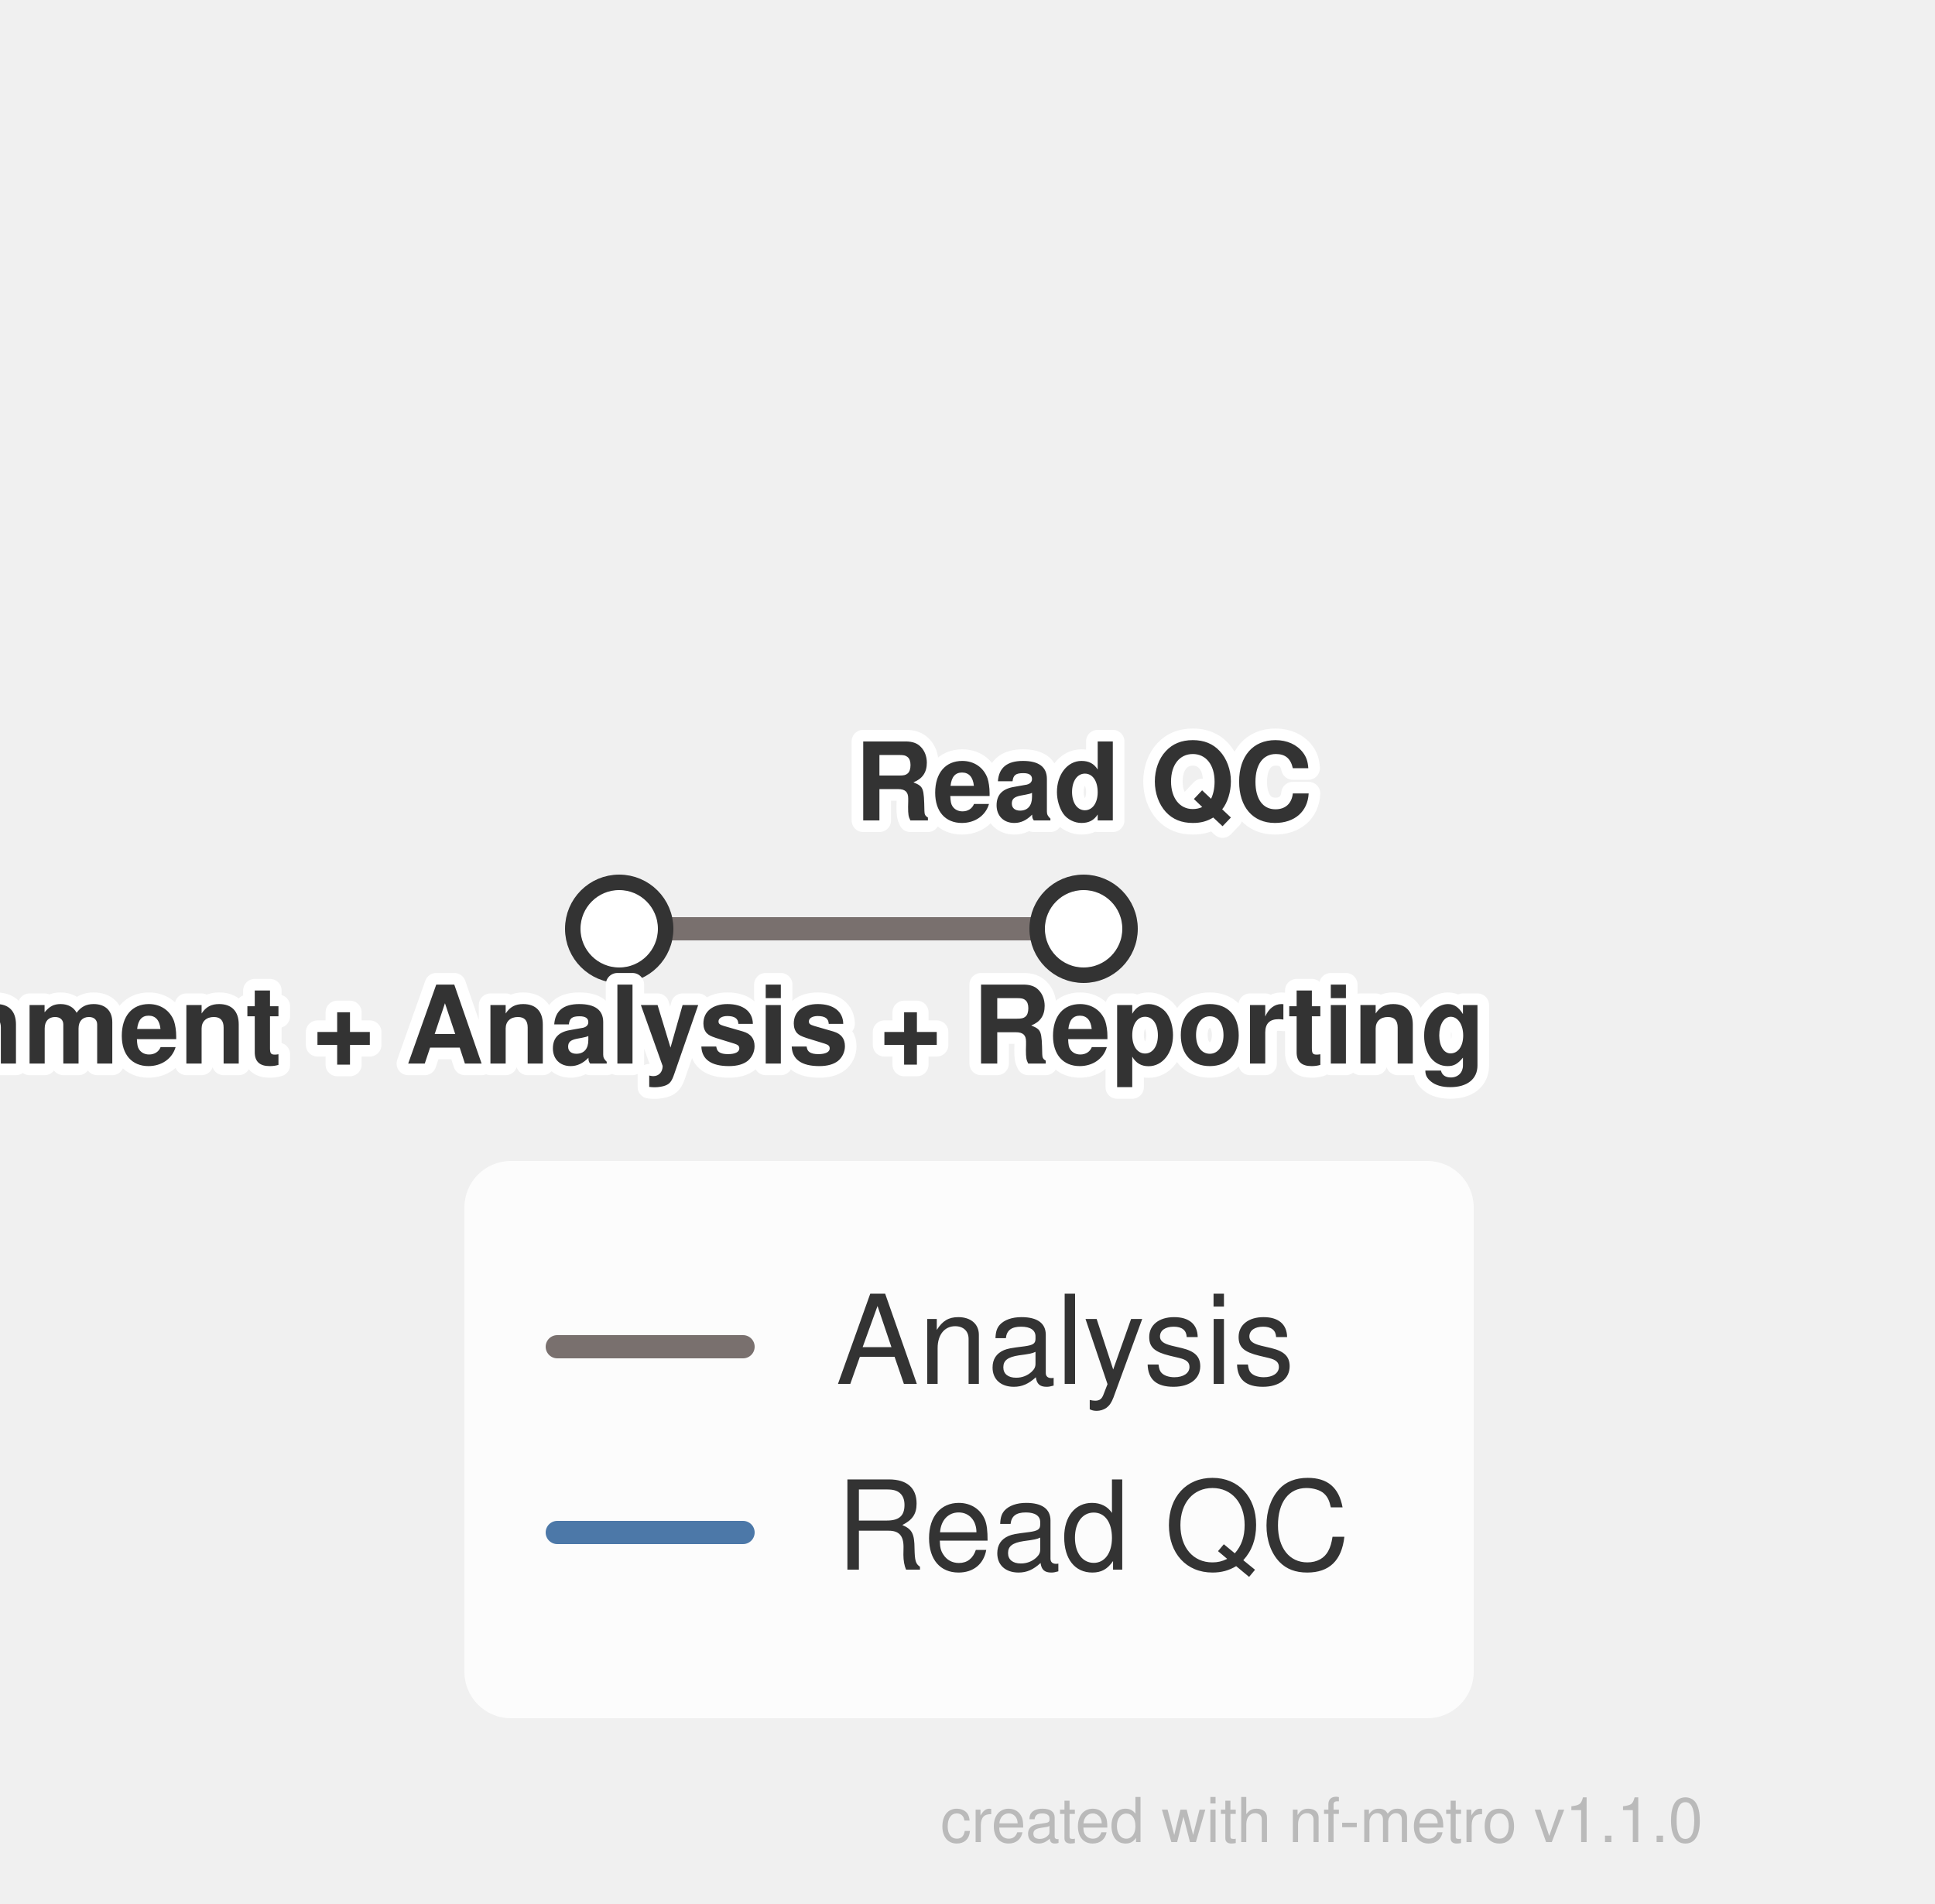
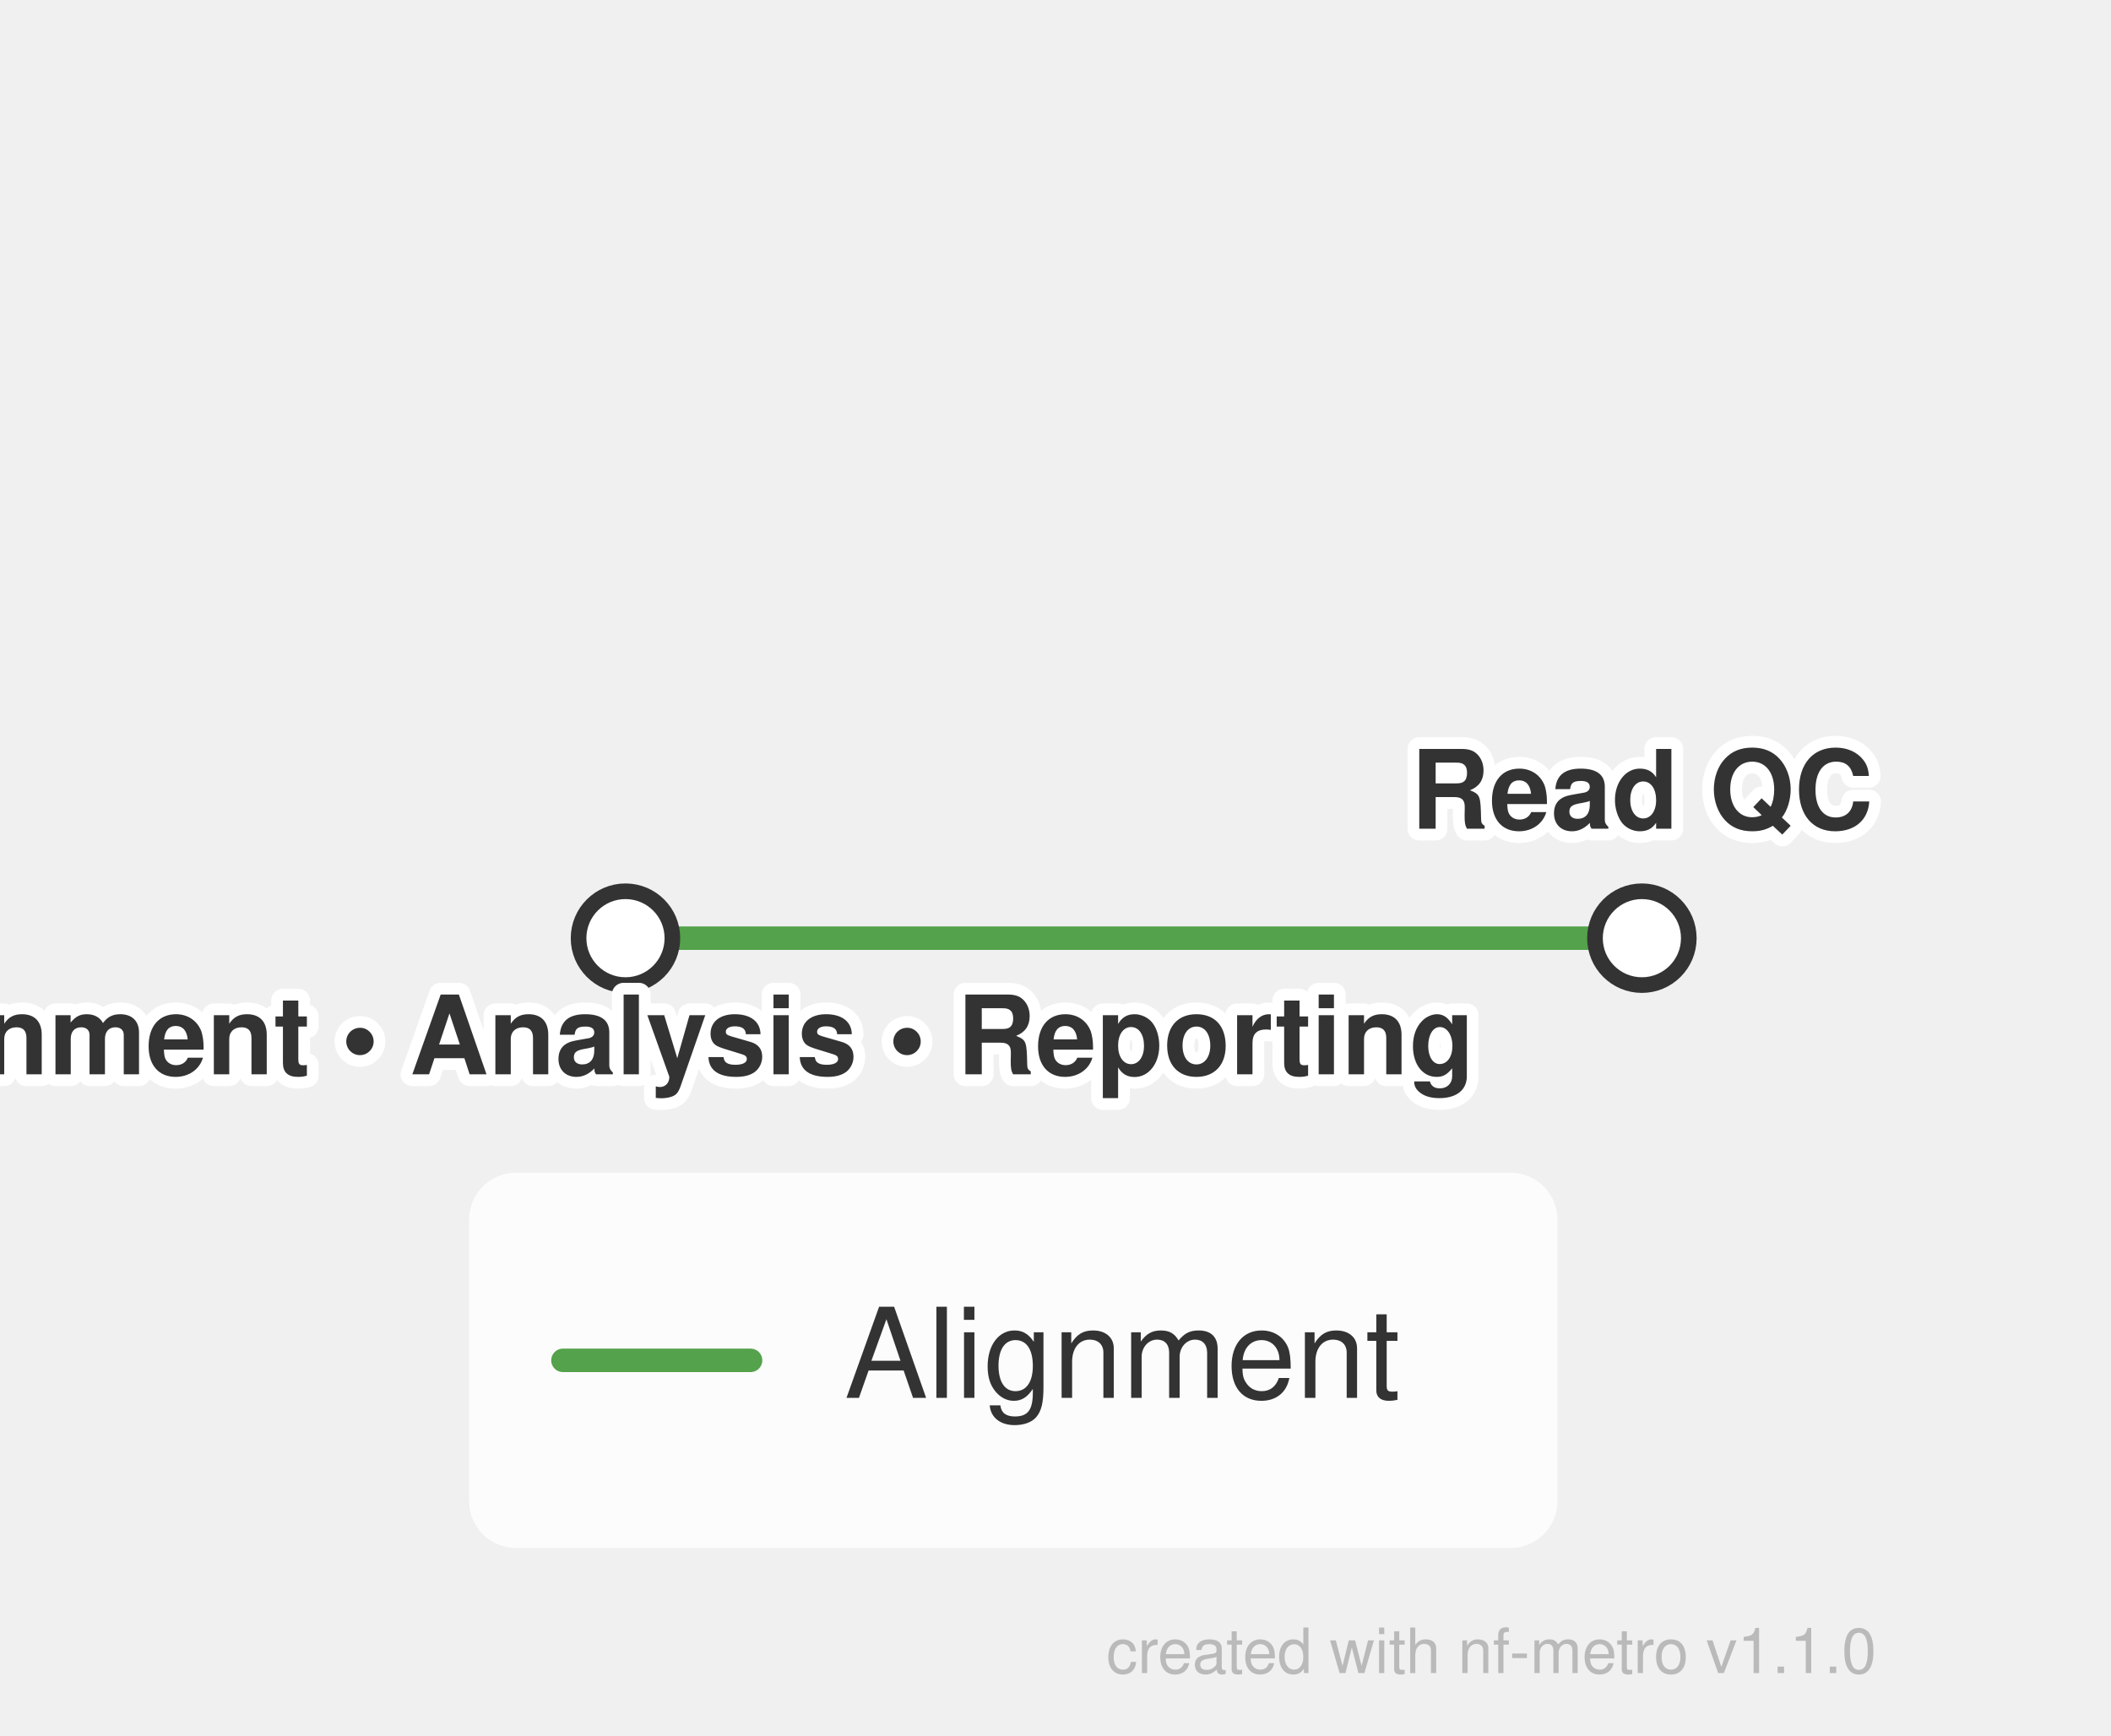
- <svg xmlns="http://www.w3.org/2000/svg" width="250" height="246" viewBox="0 0 250 246">
+ <svg xmlns="http://www.w3.org/2000/svg" width="270" height="222" viewBox="0 0 270 222">
  <defs>
</defs>
  <style>.nf-metro-title { fill: var(--nfm-map-title-color, #111111); }
.nf-metro-station-label { fill: var(--nfm-map-label-color, #333333); }
.nf-metro-section-box { fill: var(--nfm-map-section-fill, #ededed); stroke: var(--nfm-map-section-stroke, #e6e6e6); }
.nf-metro-section-label { fill: var(--nfm-map-section-label-color, #666666); }
.nf-metro-group-label { fill: var(--nfm-map-section-label-color, #666666); }
.nf-metro-group-underline { stroke: var(--nfm-map-section-label-color, #666666); }
.nf-metro-legend-bg { fill: var(--nfm-map-legend-bg, rgba(255, 255, 255, 0.8)); }
.nf-metro-legend-text { fill: var(--nfm-map-legend-text-color, #333333); }
.nf-metro-marker-stroke { stroke: var(--nfm-map-marker-stroke, #333333); }
.nf-metro-label-halo { fill: var(--nfm-map-bg, #ffffff); stroke: var(--nfm-map-bg, #ffffff); }</style>
  <style>@media (prefers-color-scheme: dark) {
    .nf-metro-section-label { fill: #d0d0d0; }
    .nf-metro-section-num-circle { fill: #777777; }
    .nf-metro-title { fill: #ffffff; }
}
</style>
-   <path d="M80.0,120.0 L140.0,120.0" stroke="#79706E" stroke-width="3.0" stroke-linecap="round" class="metro-line-generic" data-line-id="generic" />
-   <g class="nf-metro-station-group" data-node-id="n0" data-node-cx="80.0" data-node-cy="120.0" data-node-r="6.0" data-node-groups="generic" data-node-w="12.0" data-node-h="12.0" data-node-rx="6.0">
-     <rect x="74.0" y="114.0" width="12.0" height="12.0" rx="6.0" ry="6.0" fill="#ffffff" stroke="#333333" stroke-width="2.0" class="nf-metro-station" data-station-id="n0" data-station-lines="generic" data-station-label="Alignment + Analysis + Reporting" />
+   <path d="M80.0,120.0 L210.0,120.0" stroke="#54A24B" stroke-width="3.0" stroke-linecap="round" class="metro-line-align" data-line-id="align" />
+   <g class="nf-metro-station-group" data-node-id="g_align_generic_report_align" data-node-cx="80.0" data-node-cy="120.0" data-node-r="6.0" data-node-groups="align" data-node-w="12.0" data-node-h="12.0" data-node-rx="6.0">
+     <rect x="74.0" y="114.0" width="12.0" height="12.0" rx="6.0" ry="6.0" fill="#ffffff" stroke="#333333" stroke-width="2.0" class="nf-metro-station" data-station-id="g_align_generic_report_align" data-station-lines="align" data-station-label="Alignment • Analysis • Reporting" />
  </g>
-   <g class="nf-metro-station-group" data-node-id="n1" data-node-cx="140.0" data-node-cy="120.0" data-node-r="6.0" data-node-groups="generic" data-node-w="12.0" data-node-h="12.0" data-node-rx="6.0">
-     <rect x="134.0" y="114.0" width="12.0" height="12.0" rx="6.0" ry="6.0" fill="#ffffff" stroke="#333333" stroke-width="2.0" class="nf-metro-station" data-station-id="n1" data-station-lines="generic" data-station-label="Read QC" />
+   <g class="nf-metro-station-group" data-node-id="g_qc_generic" data-node-cx="210.0" data-node-cy="120.0" data-node-r="6.0" data-node-groups="align" data-node-w="12.0" data-node-h="12.0" data-node-rx="6.0">
+     <rect x="204.0" y="114.0" width="12.0" height="12.0" rx="6.0" ry="6.0" fill="#ffffff" stroke="#333333" stroke-width="2.0" class="nf-metro-station" data-station-id="g_qc_generic" data-station-lines="align" data-station-label="Read QC" />
  </g>
-   <text x="80.0" y="131.0" font-size="14.0" fill="#ffffff" stroke="#ffffff" stroke-width="3.0" stroke-linejoin="round" font-family="'Helvetica Neue', Helvetica, Arial, sans-serif" font-weight="bold" aria-hidden="true" class="nf-metro-label-halo" text-anchor="middle" dominant-baseline="hanging">Alignment + Analysis + Reporting</text>
-   <text x="80.0" y="131.0" font-size="14.0" fill="#333333" font-family="'Helvetica Neue', Helvetica, Arial, sans-serif" font-weight="bold" text-anchor="middle" dominant-baseline="hanging" data-station-id="n0" class="nf-metro-station-label">Alignment + Analysis + Reporting</text>
-   <text x="140.0" y="106.0" font-size="14.0" fill="#ffffff" stroke="#ffffff" stroke-width="3.0" stroke-linejoin="round" font-family="'Helvetica Neue', Helvetica, Arial, sans-serif" font-weight="bold" aria-hidden="true" class="nf-metro-label-halo" text-anchor="middle" dominant-baseline="auto">Read QC</text>
-   <text x="140.0" y="106.0" font-size="14.0" fill="#333333" font-family="'Helvetica Neue', Helvetica, Arial, sans-serif" font-weight="bold" text-anchor="middle" dominant-baseline="auto" data-station-id="n1" class="nf-metro-station-label">Read QC</text>
-   <rect x="60.0" y="150.0" width="130.4" height="72.0" rx="6" ry="6" fill="rgba(255, 255, 255, 0.8)" class="nf-metro-legend-bg" />
-   <path d="M72.0,174.0 L96.0,174.0" stroke="#79706E" stroke-width="3.0" stroke-linecap="round" />
-   <text x="108.0" y="174.0" font-size="16.0" fill="#333333" font-family="'Helvetica Neue', Helvetica, Arial, sans-serif" dy="0.3em" class="nf-metro-legend-text">Analysis</text>
-   <path d="M72.0,198.0 L96.0,198.0" stroke="#4C78A8" stroke-width="3.0" stroke-linecap="round" />
-   <text x="108.0" y="198.0" font-size="16.0" fill="#333333" font-family="'Helvetica Neue', Helvetica, Arial, sans-serif" dy="0.3em" class="nf-metro-legend-text">Read QC</text>
-   <text x="220.0" y="238.0" font-size="8" fill="rgba(150, 150, 150, 0.6)" font-family="'Helvetica Neue', Helvetica, Arial, sans-serif" text-anchor="end">created with nf-metro v1.1.0</text>
+   <text x="80.0" y="131.0" font-size="14.0" fill="#ffffff" stroke="#ffffff" stroke-width="3.0" stroke-linejoin="round" font-family="'Helvetica Neue', Helvetica, Arial, sans-serif" font-weight="bold" aria-hidden="true" class="nf-metro-label-halo" text-anchor="middle" dominant-baseline="hanging">Alignment • Analysis • Reporting</text>
+   <text x="80.0" y="131.0" font-size="14.0" fill="#333333" font-family="'Helvetica Neue', Helvetica, Arial, sans-serif" font-weight="bold" text-anchor="middle" dominant-baseline="hanging" data-station-id="g_align_generic_report_align" class="nf-metro-station-label">Alignment • Analysis • Reporting</text>
+   <text x="210.0" y="106.0" font-size="14.0" fill="#ffffff" stroke="#ffffff" stroke-width="3.0" stroke-linejoin="round" font-family="'Helvetica Neue', Helvetica, Arial, sans-serif" font-weight="bold" aria-hidden="true" class="nf-metro-label-halo" text-anchor="middle" dominant-baseline="auto">Read QC</text>
+   <text x="210.0" y="106.0" font-size="14.0" fill="#333333" font-family="'Helvetica Neue', Helvetica, Arial, sans-serif" font-weight="bold" text-anchor="middle" dominant-baseline="auto" data-station-id="g_qc_generic" class="nf-metro-station-label">Read QC</text>
+   <rect x="60.0" y="150.0" width="139.2" height="48.0" rx="6" ry="6" fill="rgba(255, 255, 255, 0.8)" class="nf-metro-legend-bg" />
+   <path d="M72.0,174.0 L96.0,174.0" stroke="#54A24B" stroke-width="3.0" stroke-linecap="round" />
+   <text x="108.0" y="174.0" font-size="16.0" fill="#333333" font-family="'Helvetica Neue', Helvetica, Arial, sans-serif" dy="0.3em" class="nf-metro-legend-text">Alignment</text>
+   <text x="240.0" y="214.0" font-size="8" fill="rgba(150, 150, 150, 0.6)" font-family="'Helvetica Neue', Helvetica, Arial, sans-serif" text-anchor="end">created with nf-metro v1.1.0</text>
</svg>
